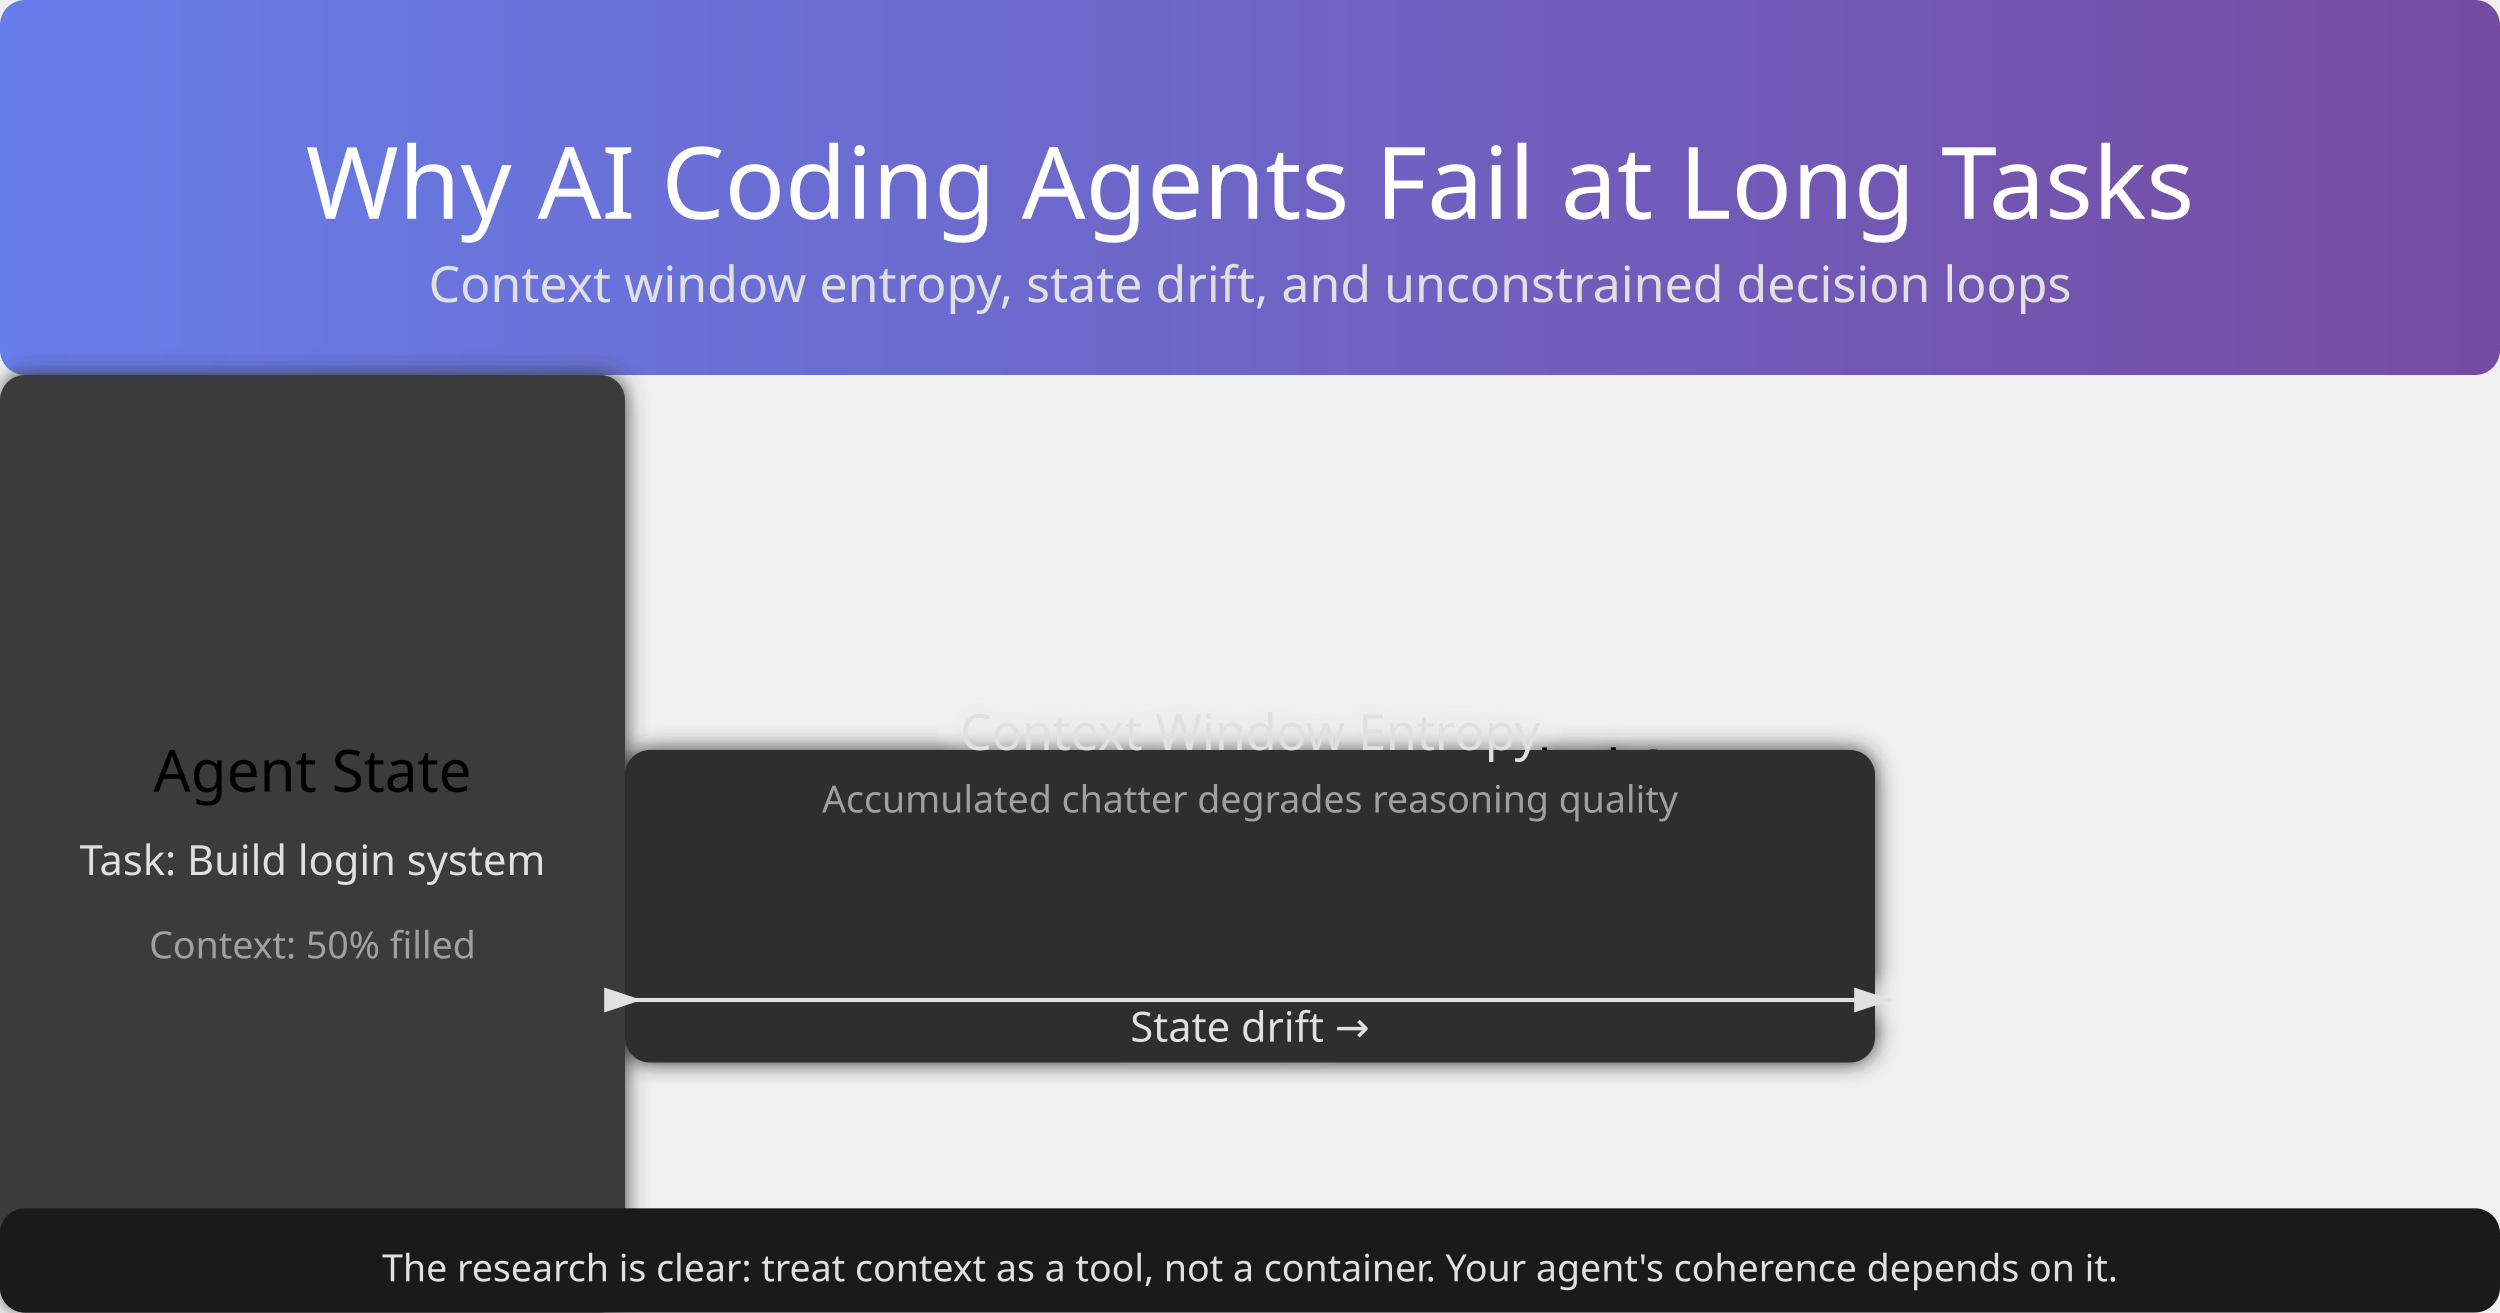
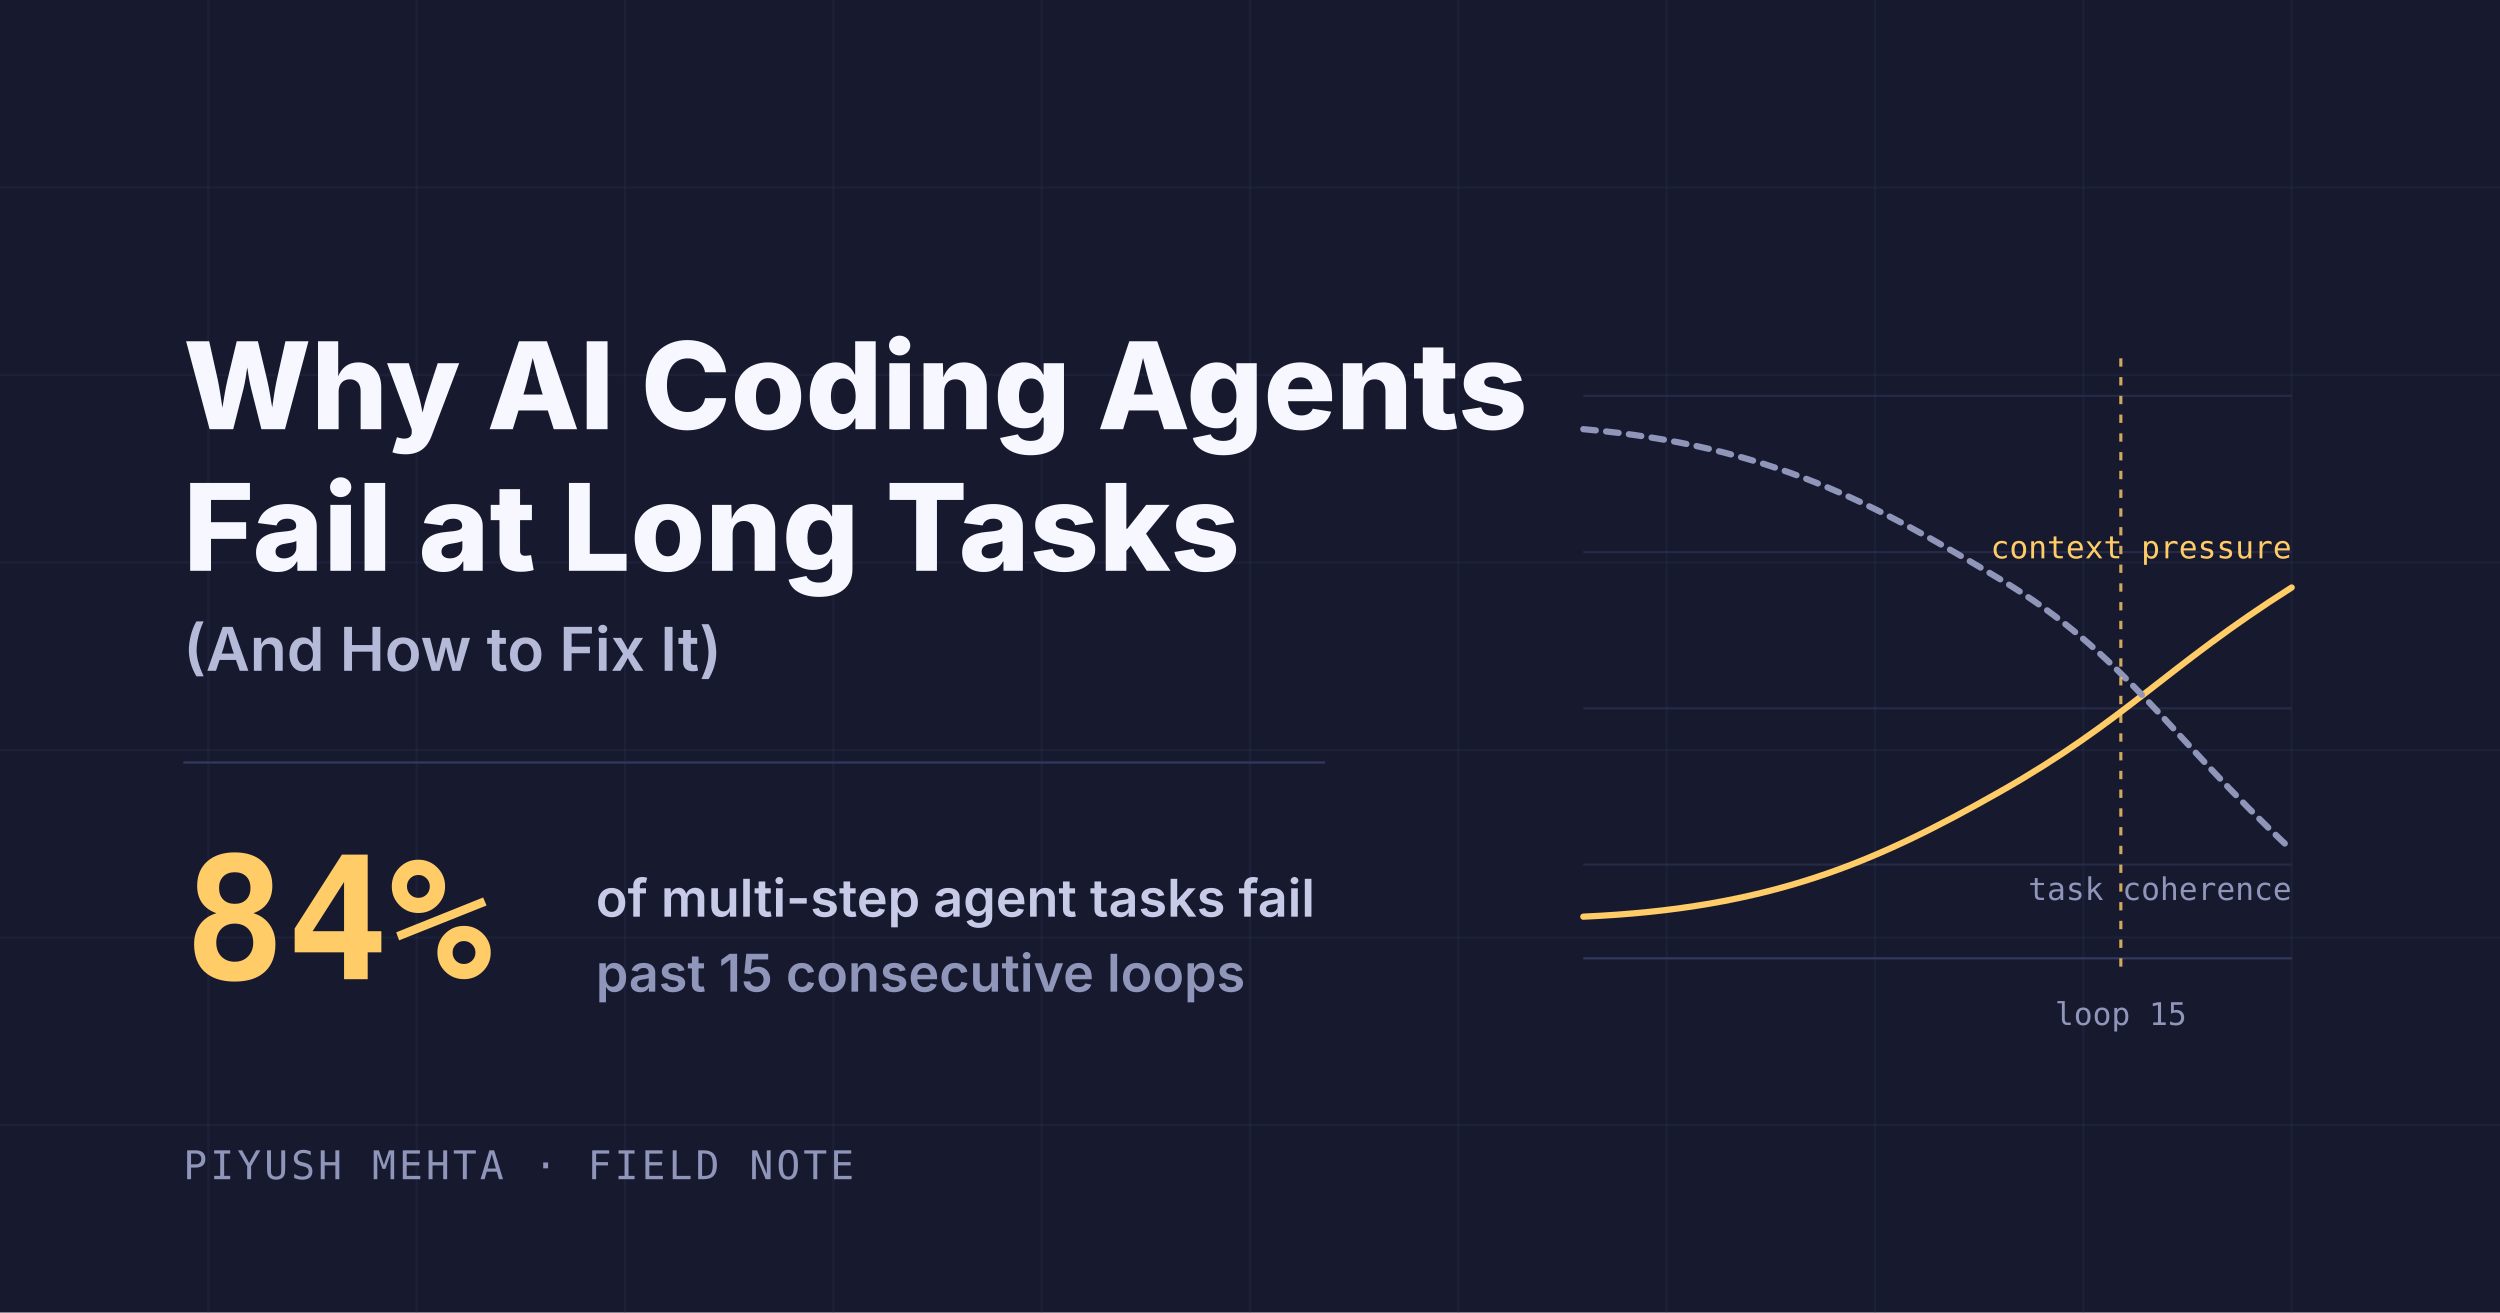
- <svg xmlns="http://www.w3.org/2000/svg" width="1200" height="630" viewBox="0 0 1200 630" style="background:#1a1a1a; color:#e0e0e0; font-family:system-ui; overflow:visible">
-   <defs>
-     <linearGradient id="headerGradient" x1="0" y1="0" x2="1" y2="0">
-       <stop offset="0%" stop-color="#667eea" />
-       <stop offset="100%" stop-color="#764ba2" />
-     </linearGradient>
-     <filter id="glow" x="-50%" y="-50%" width="200%" height="200%">
-       <feGaussianBlur stdDeviation="5" result="coloredBlur" />
-       <feMerge>
-         <feMergeNode in="coloredBlur" />
-         <feMergeNode in="SourceGraphic" />
-       </feMerge>
-     </filter>
-   </defs>
-   <rect x="0" y="0" width="1200" height="180" fill="url(#headerGradient)" rx="12" />
-   <text x="600" y="105" text-anchor="middle" class="title" font-size="48" fill="white">Why AI Coding Agents Fail at Long Tasks</text>
-   <text x="600" y="145" text-anchor="middle" class="subtitle" font-size="24" fill="#e0e0e0">Context window entropy, state drift, and unconstrained decision loops</text>
-   <g filter="url(#glow)" transform="translate(0,180)">
-     <rect x="0" y="0" width="300" height="450" fill="#3a3a3a" rx="12" />
-     <text x="150" y="200" text-anchor="middle" class="label" font-size="28">Agent State</text>
-     <text x="150" y="240" text-anchor="middle" class="label" font-size="20" fill="#e0e0e0">Task: Build login system</text>
-     <text x="150" y="280" text-anchor="middle" class="label" font-size="18" fill="#a0a0a0">Context: 50% filled</text>
-     <rect x="900" y="0" width="300" height="450" fill="#3a3a3a" rx="12" transform="translate(600,0)" />
-     <text x="750" y="200" text-anchor="middle" class="label" font-size="28">Degraded State</text>
-     <text x="750" y="240" text-anchor="middle" class="label" font-size="20" fill="#e0e0e0">Context: 95% filled</text>
-     <text x="750" y="280" text-anchor="middle" class="label" font-size="18" fill="#a0a0a0">State drift detected</text>
-     <rect x="300" y="150" width="600" height="150" fill="#2d2d2d" rx="12" transform="translate(0,30)" />
-     <text x="600" y="180" text-anchor="middle" class="label" font-size="24" fill="#e0e0e0">Context Window Entropy</text>
-     <text x="600" y="210" text-anchor="middle" class="label" font-size="18" fill="#a0a0a0">Accumulated chatter degrades reasoning quality</text>
-     <path d="M300 300 L900 300" stroke="#e0e0e0" stroke-width="2" marker-end="url(#arrow)" marker-start="url(#arrow)" />
-     <text x="600" y="320" text-anchor="middle" class="label" font-size="20" fill="#e0e0e0">State drift →</text>
+ <svg xmlns="http://www.w3.org/2000/svg" width="1200" height="630" viewBox="0 0 1200 630" role="img" aria-label="Why AI Coding Agents Fail at Long Tasks — 84% of multi-step agent tasks fail past 15 consecutive loops">
+   <rect width="1200" height="630" fill="#171a2f" />
+   <g stroke="#343a5f" stroke-opacity="0.22">
+     <path d="M0 90H1200M0 180H1200M0 270H1200M0 360H1200M0 450H1200M0 540H1200" />
+     <path d="M100 0V630M200 0V630M300 0V630M400 0V630M500 0V630M600 0V630M700 0V630M800 0V630M900 0V630M1000 0V630M1100 0V630" />
  </g>
-   <rect x="0" y="580" width="1200" height="50" fill="#1a1a1a" rx="12" />
-   <text x="600" y="615" text-anchor="middle" class="footer" font-size="18" fill="#e0e0e0">The research is clear: treat context as a tool, not a container. Your agent's coherence depends on it.</text>
-   <defs>
-     <marker id="arrow" markerWidth="10" markerHeight="10" refX="5" refY="3" orient="auto" markerUnits="strokeWidth">
-       <path d="M0,0 L0,6 L9,3 z" fill="#e0e0e0" />
-     </marker>
-   </defs>
+   <g font-family="Muli, -apple-system, BlinkMacSystemFont, 'Segoe UI', sans-serif">
+     <text x="88" y="206" fill="#f6f7ff" font-size="58" font-weight="800">Why AI Coding Agents</text>
+     <text x="88" y="274" fill="#f6f7ff" font-size="58" font-weight="800">Fail at Long Tasks</text>
+     <text x="88" y="322" fill="#b4bad8" font-size="29" font-weight="600">(And How to Fix It)</text>
+   </g>
+   <path d="M88 366H636" stroke="#343a5f" stroke-width="1" />
+   <text x="88" y="470" fill="#ffcc68" font-family="ui-monospace, SFMono-Regular, Menlo, monospace" font-size="82" font-weight="700">84%</text>
+   <g font-family="Muli, -apple-system, BlinkMacSystemFont, 'Segoe UI', sans-serif">
+     <text x="286" y="440" fill="#c8cbe8" font-size="25" font-weight="600">of multi-step agent tasks fail</text>
+     <text x="286" y="476" fill="#8f96ba" font-size="25" font-weight="600">past 15 consecutive loops</text>
+   </g>
+   <g>
+     <g stroke="#343a5f" stroke-opacity="0.5">
+       <path d="M760 190H1100M760 265H1100M760 340H1100M760 415H1100" />
+     </g>
+     <path d="M760 460H1100" stroke="#343a5f" stroke-width="1" />
+     <path d="M760 440C850 436 900 414 960 380S1040 320 1100 282" fill="none" stroke="#ffcc68" stroke-width="3" stroke-linecap="round" />
+     <path d="M760 206C850 214 900 242 960 278S1040 352 1100 408" fill="none" stroke="#8f96ba" stroke-width="3" stroke-dasharray="6 5" stroke-linecap="round" />
+     <path d="M1018 172V468" stroke="#ffcc68" stroke-width="1.5" stroke-dasharray="4 5" stroke-opacity="0.8" />
+     <g font-family="ui-monospace, SFMono-Regular, Menlo, monospace" font-size="15">
+       <text x="1100" y="268" fill="#ffcc68" text-anchor="end">context pressure</text>
+       <text x="1100" y="432" fill="#8f96ba" text-anchor="end">task coherence</text>
+       <text x="1018" y="492" fill="#8f96ba" text-anchor="middle">loop 15</text>
+     </g>
+   </g>
+   <text x="88" y="566" fill="#8f96ba" font-family="ui-monospace, SFMono-Regular, Menlo, monospace" font-size="19" letter-spacing="1.5">PIYUSH MEHTA · FIELD NOTE</text>
</svg>
